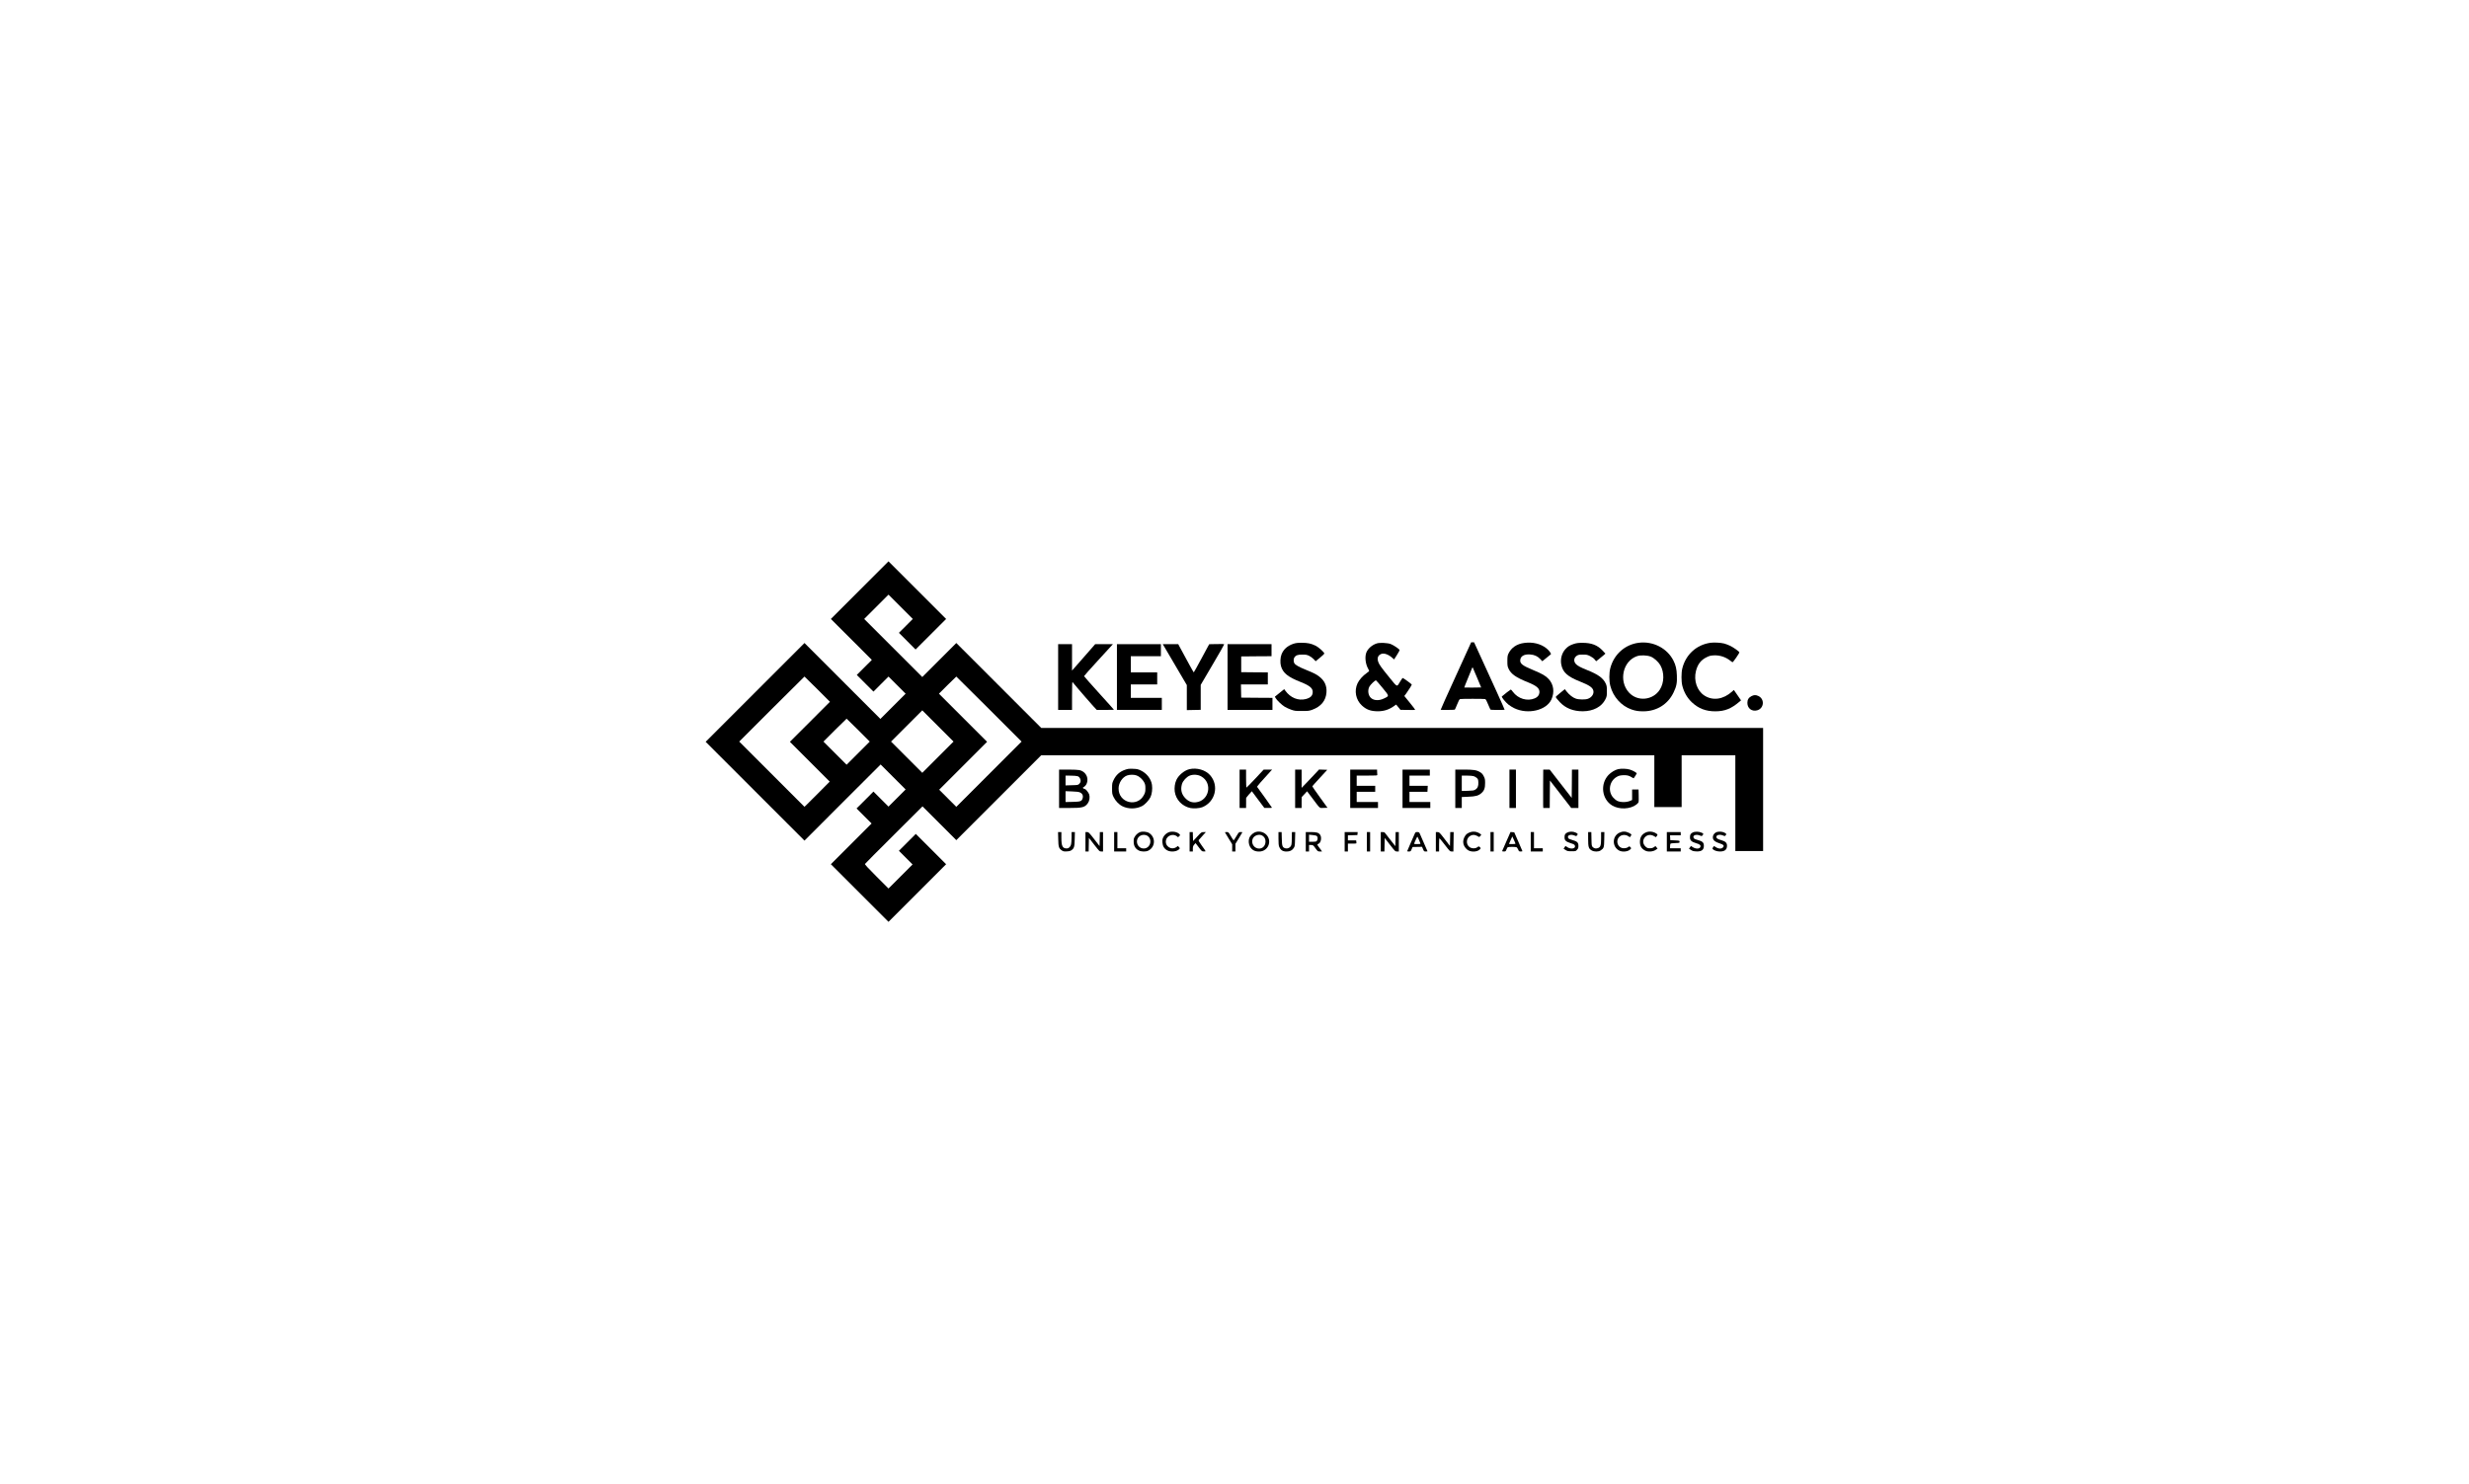
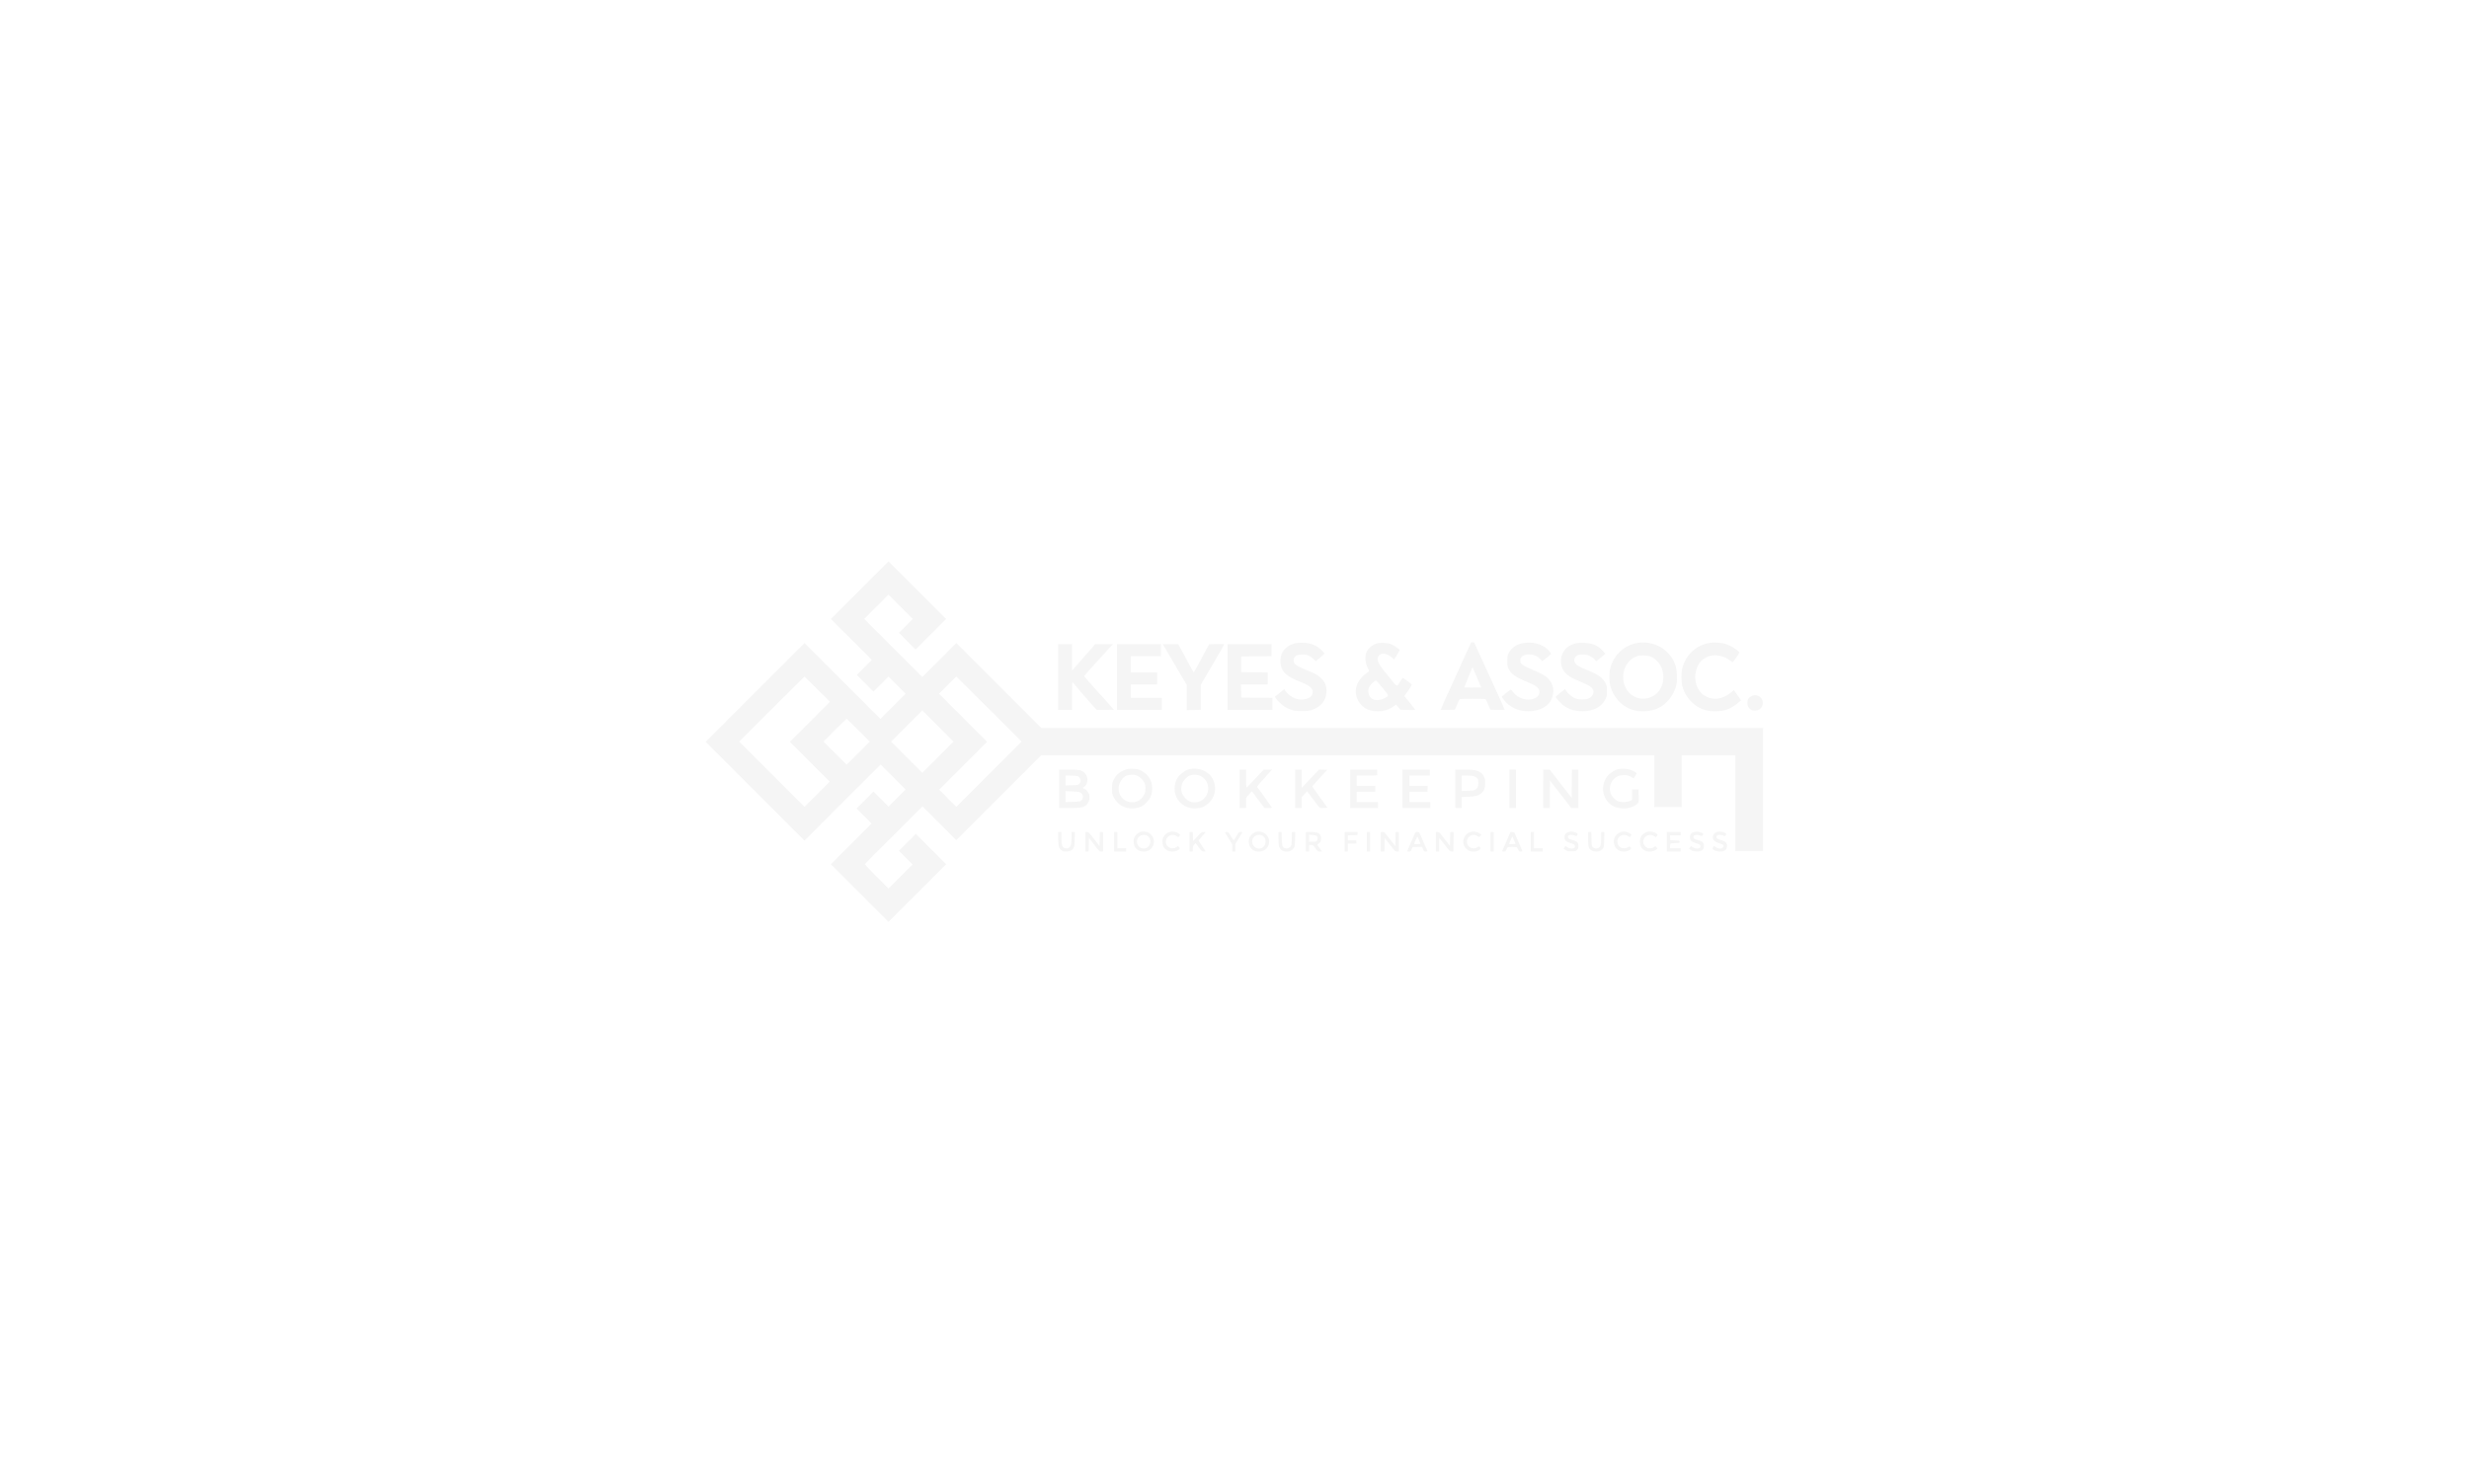
<svg xmlns="http://www.w3.org/2000/svg" version="1.0" width="5334pt" height="3205pt" viewBox="0 0 5334 3205" preserveAspectRatio="xMidYMid meet">
-   <g transform="translate(0,3205) scale(0.1,-0.1)" fill="#000000" stroke="none">
+   <g transform="translate(0,3205) scale(0.1,-0.1)" fill="whitesmoke" stroke="none">
    <path d="M18572 19297 l-622 -622 147 -147 c82 -81 281 -280 443 -442 l295 -296 -163 -163 -162 -162 180 -180 180 -180 163 163 162 162 185 -185 185 -185 -273 -273 -272 -272 -820 820 -820 820 -1068 -1068 -1067 -1067 1067 -1067 1068 -1068 822 823 823 822 270 -270 270 -270 -185 -185 -185 -185 -162 162 -163 163 -182 -183 -183 -182 163 -163 162 -162 -440 -440 -440 -440 623 -623 622 -622 622 622 623 623 -327 327 -328 328 -182 -182 -183 -183 147 -147 148 -148 -260 -260 -260 -260 -259 259 c-191 191 -256 262 -249 272 4 8 286 291 626 629 l617 615 365 -365 365 -365 918 918 917 917 6623 0 6622 0 0 -560 0 -560 295 0 295 0 0 560 0 560 580 0 580 0 0 -1035 0 -1035 300 0 300 0 0 1330 0 1330 -7797 0 -7798 0 -917 917 -918 918 -368 -368 -367 -367 -628 628 -627 627 263 263 262 262 263 -263 262 -262 -150 -150 -150 -150 180 -180 180 -180 330 330 330 330 -623 623 -622 622 -623 -623z m-915 -2139 l273 -273 -432 -432 -433 -433 430 -430 430 -430 -250 -252 c-138 -139 -261 -261 -273 -272 l-24 -19 -704 704 -704 704 702 702 c387 387 705 703 708 703 3 0 128 -123 277 -272z m3711 -431 l702 -702 -705 -705 -705 -705 -185 185 -185 185 517 517 518 518 -520 520 -520 520 185 185 c102 102 187 185 190 185 3 0 321 -316 708 -703z m-1105 -1039 l-338 -338 -337 337 -338 338 337 337 338 338 337 -337 338 -338 -337 -337z m-1720 584 l247 -247 -250 -250 -250 -250 -250 250 -250 250 247 247 c137 137 250 248 253 248 3 0 116 -111 253 -248z" />
    <path d="M31452 17443 c-183 -399 -330 -728 -328 -731 5 -5 297 -3 305 3 4 2 27 53 51 114 32 81 49 111 65 115 26 7 514 7 540 0 14 -4 32 -36 64 -115 25 -60 48 -112 53 -115 9 -6 298 -7 304 -1 2 2 -77 181 -176 398 -100 217 -249 544 -332 727 l-152 332 -31 0 -32 0 -331 -727z m458 -35 l89 -213 -181 -3 c-100 -1 -182 -1 -184 1 -2 2 34 93 80 203 45 109 86 208 89 218 4 10 10 16 13 13 3 -3 45 -101 94 -219z" />
    <path d="M32932 18157 c-163 -20 -284 -103 -345 -234 -18 -40 -22 -65 -22 -158 0 -99 3 -116 27 -168 53 -113 161 -188 418 -291 196 -79 259 -137 247 -227 -7 -55 -39 -93 -99 -119 -163 -70 -363 -10 -475 142 -19 27 -39 48 -44 48 -7 0 -157 -116 -193 -150 -13 -12 79 -125 143 -176 31 -25 88 -60 126 -78 293 -141 693 -47 801 188 72 159 50 327 -61 445 -63 68 -142 113 -329 190 -241 100 -293 141 -282 224 9 80 88 123 208 115 96 -6 165 -37 223 -99 l45 -48 87 71 c49 39 92 74 97 79 14 13 -38 84 -96 130 -123 98 -294 140 -476 116z" />
    <path d="M35400 18160 c-295 -38 -534 -252 -611 -548 -28 -105 -28 -277 0 -383 61 -238 237 -433 458 -510 89 -31 149 -40 259 -40 286 2 527 152 649 406 64 133 79 209 72 368 -5 140 -24 222 -74 322 -137 270 -442 426 -753 385z m263 -299 c71 -28 164 -112 206 -184 90 -159 86 -378 -10 -529 -149 -233 -483 -265 -667 -63 -229 250 -131 685 177 787 77 25 213 20 294 -11z" />
    <path d="M36952 18160 c-301 -42 -535 -256 -608 -556 -23 -93 -23 -285 1 -374 37 -143 105 -260 206 -356 142 -134 303 -196 509 -195 204 1 342 57 519 208 l34 29 -77 112 -78 113 -37 -34 c-190 -172 -418 -205 -601 -86 -157 102 -233 323 -181 528 37 147 107 238 228 298 65 32 86 37 162 41 127 6 253 -36 355 -117 21 -17 42 -31 46 -31 14 0 152 201 147 214 -9 23 -130 108 -202 142 -38 18 -95 40 -126 48 -75 19 -218 27 -297 16z" />
    <path d="M27938 18137 c-125 -43 -210 -119 -252 -227 -27 -68 -32 -184 -12 -254 44 -150 149 -235 428 -345 192 -76 258 -131 258 -213 0 -80 -46 -127 -151 -154 -161 -41 -330 27 -439 178 l-26 36 -101 -81 -101 -82 16 -29 c28 -49 134 -150 197 -188 33 -20 96 -49 140 -64 74 -26 92 -28 230 -28 136 0 157 2 223 26 191 69 297 198 309 377 10 144 -42 255 -160 344 -66 50 -115 74 -284 143 -147 59 -225 103 -249 140 -21 31 -21 96 -1 127 31 47 72 62 172 62 76 0 98 -4 146 -26 31 -15 76 -47 99 -72 l43 -46 94 77 c51 41 93 82 93 90 0 27 -123 138 -190 170 -98 47 -169 62 -300 62 -93 0 -128 -5 -182 -23z" />
    <path d="M29743 18146 c-106 -34 -199 -119 -228 -206 -33 -98 -13 -247 46 -348 10 -18 19 -37 19 -41 0 -4 -24 -24 -54 -45 -83 -57 -163 -147 -198 -222 -76 -162 -38 -357 94 -479 97 -90 191 -124 342 -125 135 0 244 35 354 114 l44 31 21 -25 c12 -14 33 -40 47 -57 l25 -32 157 -2 c87 -2 160 -1 162 2 3 2 -49 71 -115 152 l-120 147 39 52 c52 71 122 183 122 195 0 10 -183 143 -197 143 -4 0 -28 -34 -53 -76 -75 -126 -56 -132 -231 83 -187 230 -223 281 -245 345 -27 82 -3 140 70 168 59 22 156 -14 237 -87 l37 -33 61 96 c34 53 60 102 57 109 -8 22 -133 106 -189 127 -67 27 -242 35 -304 14z m126 -961 c149 -183 147 -171 33 -227 -103 -51 -209 -50 -277 4 -64 50 -84 162 -44 245 22 46 125 145 146 141 6 -2 70 -75 142 -163z" />
    <path d="M34003 18136 c-89 -29 -129 -54 -183 -112 -78 -85 -113 -212 -91 -331 31 -170 134 -263 409 -372 191 -76 261 -122 282 -186 24 -72 -28 -155 -117 -186 -55 -20 -197 -18 -258 4 -65 22 -139 79 -195 149 l-44 56 -98 -80 c-54 -43 -98 -83 -98 -87 0 -12 37 -59 89 -114 125 -132 289 -197 496 -197 226 1 408 97 488 259 30 62 32 72 32 176 0 99 -3 116 -27 168 -54 114 -164 194 -396 286 -150 60 -215 95 -250 136 -52 59 -40 136 27 178 30 18 50 22 126 22 82 0 97 -3 158 -33 41 -21 79 -48 98 -72 l32 -39 60 47 c33 26 78 63 100 82 l40 36 -61 66 c-111 118 -241 168 -437 167 -87 0 -125 -5 -182 -23z" />
    <path d="M26264 18132 l-141 -3 -164 -304 c-90 -167 -166 -304 -169 -305 -5 0 -145 254 -310 562 l-25 48 -167 0 -168 0 49 -82 c27 -46 144 -245 260 -443 l211 -359 0 -271 0 -270 150 3 150 3 0 270 0 269 256 436 c141 239 254 437 251 440 -8 8 -38 9 -183 6z" />
    <path d="M22860 17420 l0 -710 150 0 150 0 0 308 c1 243 3 304 13 291 61 -80 512 -599 521 -599 74 -2 369 0 372 2 1 2 -143 164 -322 360 -178 196 -324 362 -324 367 0 6 131 154 292 329 160 174 300 327 311 340 l20 22 -191 0 -192 0 -250 -286 -250 -285 0 285 0 286 -150 0 -150 0 0 -710z" />
    <path d="M24130 17420 l0 -710 485 0 485 0 0 130 0 130 -335 0 -335 0 0 145 0 145 285 0 285 0 0 130 0 130 -285 0 -285 0 0 175 0 175 325 0 325 0 0 130 0 130 -475 0 -475 0 0 -710z" />
    <path d="M26520 17420 l0 -710 485 0 485 0 0 130 0 130 -337 2 -338 3 -3 143 -3 142 291 0 290 0 0 130 0 130 -287 2 -288 3 0 170 0 170 328 3 327 2 0 130 0 130 -475 0 -475 0 0 -710z" />
    <path d="M37840 17008 c-63 -32 -90 -77 -90 -147 0 -118 97 -191 210 -161 152 41 169 246 26 311 -54 25 -92 24 -146 -3z" />
    <path d="M24309 15417 c-120 -41 -199 -112 -253 -226 -29 -62 -31 -73 -31 -181 0 -109 2 -119 32 -183 39 -82 117 -163 193 -200 129 -63 294 -61 422 4 61 31 150 125 182 192 32 65 46 177 33 267 -18 128 -114 252 -244 312 -58 27 -80 32 -167 35 -86 3 -111 0 -167 -20z m244 -123 c60 -20 131 -84 165 -148 22 -43 27 -64 27 -131 0 -68 -4 -89 -28 -137 -139 -283 -556 -180 -551 137 1 119 83 242 184 278 59 20 145 21 203 1z" />
    <path d="M25696 15429 c-109 -26 -235 -130 -282 -234 -33 -72 -46 -167 -35 -250 25 -177 160 -318 339 -356 70 -14 194 -6 253 17 284 111 372 468 171 694 -100 113 -286 166 -446 129z m255 -156 c253 -142 173 -530 -115 -560 -88 -9 -158 18 -225 85 -86 86 -111 190 -76 310 21 70 99 154 168 182 77 30 177 23 248 -17z" />
    <path d="M34956 15429 c-65 -15 -153 -69 -206 -125 -185 -196 -145 -526 81 -661 151 -90 388 -81 521 21 23 17 45 42 48 54 3 12 4 79 2 147 l-3 125 -70 0 -69 0 0 -113 0 -114 -38 -17 c-82 -37 -209 -37 -286 -1 -19 9 -55 38 -80 65 -126 135 -90 362 73 453 43 25 69 31 131 35 85 5 133 -6 193 -45 22 -13 40 -23 41 -21 23 30 66 99 66 105 0 16 -85 64 -149 83 -68 21 -185 25 -255 9z" />
    <path d="M22880 15005 l0 -415 215 0 c292 0 343 13 409 107 34 49 45 129 26 188 -13 40 -75 115 -94 115 -7 0 -20 6 -31 14 -17 12 -16 14 12 31 76 45 100 172 48 260 -31 53 -82 90 -145 104 -25 6 -134 11 -242 11 l-198 0 0 -415z m400 272 c25 -8 40 -23 53 -49 23 -46 16 -86 -19 -119 -24 -22 -35 -24 -160 -27 l-134 -4 0 106 0 106 113 -1 c61 0 128 -5 147 -12z m54 -352 c53 -25 72 -71 54 -129 -20 -62 -45 -70 -220 -74 l-148 -3 0 117 0 117 138 -5 c105 -4 147 -9 176 -23z" />
    <path d="M26780 15005 l0 -415 70 0 70 0 1 98 c1 53 1 104 0 112 -1 8 27 46 61 83 l63 69 135 -181 135 -180 83 0 c45 -1 82 2 82 5 0 5 -279 395 -321 450 -7 8 98 130 299 347 l26 27 -91 0 -92 0 -182 -195 c-101 -107 -187 -195 -191 -195 -4 0 -8 88 -8 195 l0 195 -70 0 -70 0 0 -415z" />
    <path d="M27980 15005 l0 -415 70 0 70 0 0 118 1 117 59 63 58 63 119 -157 c172 -229 144 -205 240 -202 l82 3 -165 228 c-91 125 -164 232 -162 237 2 5 75 87 163 182 l159 173 -89 3 -89 3 -110 -118 c-61 -65 -145 -154 -188 -198 l-78 -80 0 198 0 197 -70 0 -70 0 0 -415z" />
    <path d="M29170 15005 l0 -415 300 0 300 0 0 65 0 65 -230 0 -230 0 0 110 0 110 200 0 200 0 0 65 0 65 -200 0 -200 0 0 110 0 110 224 0 c208 0 224 1 221 18 -2 9 -4 38 -4 65 l-1 47 -290 0 -290 0 0 -415z" />
    <path d="M30300 15005 l0 -415 300 0 300 0 0 65 0 65 -225 0 -225 0 0 110 0 110 194 0 194 0 4 65 3 65 -197 0 -198 0 0 110 0 110 220 0 220 0 0 65 0 65 -295 0 -295 0 0 -415z" />
    <path d="M31440 15005 l0 -415 70 0 70 0 0 119 0 118 138 6 c162 6 223 23 287 79 60 53 80 109 79 220 0 76 -4 94 -30 145 -23 46 -41 65 -81 89 -73 44 -140 54 -350 54 l-183 0 0 -415z m393 274 c21 -5 52 -23 70 -38 28 -26 32 -35 35 -97 4 -82 -16 -128 -69 -159 -28 -17 -56 -21 -161 -24 l-128 -3 0 166 0 166 108 0 c59 0 124 -5 145 -11z" />
    <path d="M32610 15005 l0 -415 70 0 70 0 0 415 0 415 -70 0 -70 0 0 -415z" />
    <path d="M33338 15068 c-2 -194 -2 -381 0 -415 l3 -63 69 0 70 0 2 297 3 297 230 -297 230 -297 77 0 78 0 0 415 0 415 -70 0 -70 0 -2 -306 -3 -306 -238 306 -238 306 -69 0 -70 0 -2 -352z" />
    <path d="M24620 14065 c-46 -21 -87 -61 -112 -109 -16 -31 -19 -53 -16 -107 4 -83 39 -140 107 -176 58 -30 154 -32 210 -4 151 77 162 284 20 378 -52 34 -153 43 -209 18z m162 -72 c125 -74 73 -278 -72 -278 -146 0 -203 191 -81 272 42 28 110 30 153 6z" />
    <path d="M25252 14067 c-52 -19 -103 -66 -124 -115 -16 -36 -19 -59 -15 -110 6 -79 41 -134 106 -169 80 -42 213 -26 261 32 11 13 10 19 -10 40 l-22 24 -28 -20 c-110 -82 -260 13 -230 147 23 100 154 146 235 83 l26 -21 25 23 c23 22 23 23 6 42 -44 50 -154 71 -230 44z" />
    <path d="M27105 14061 c-47 -22 -99 -74 -115 -116 -22 -54 -15 -140 14 -189 43 -74 103 -107 197 -107 195 -1 291 229 154 366 -64 64 -169 84 -250 46z m169 -70 c45 -30 66 -70 66 -126 0 -117 -102 -185 -204 -136 -79 39 -109 144 -61 217 40 61 140 84 199 45z" />
    <path d="M31733 14055 c-39 -18 -60 -36 -82 -70 -67 -106 -49 -218 50 -297 68 -55 209 -52 267 5 25 26 25 27 7 47 -23 25 -29 25 -64 -1 -38 -28 -109 -28 -155 0 -93 58 -85 204 14 253 48 24 89 22 143 -6 l45 -24 24 25 c23 24 23 25 3 40 -75 57 -168 68 -252 28z" />
    <path d="M33858 14059 c-46 -24 -58 -45 -58 -103 0 -66 27 -92 131 -126 71 -22 85 -31 93 -54 23 -63 -84 -85 -163 -33 l-40 27 -21 -30 -21 -29 42 -28 c39 -25 51 -28 132 -28 88 0 89 0 118 33 24 26 29 41 29 81 0 78 -25 100 -153 136 -43 12 -61 22 -69 40 -25 56 56 85 140 49 35 -14 38 -14 54 7 22 26 16 36 -36 60 -54 24 -130 24 -178 -2z" />
    <path d="M34981 14054 c-156 -78 -155 -305 1 -385 73 -37 196 -22 242 30 20 22 20 22 -1 43 l-21 21 -35 -22 c-23 -14 -51 -21 -85 -21 -150 0 -196 204 -62 273 46 24 116 18 159 -13 l32 -22 17 23 c9 13 17 29 17 34 0 6 -24 22 -54 38 -73 36 -138 36 -210 1z" />
    <path d="M35555 14061 c-84 -38 -125 -103 -126 -199 -1 -94 33 -152 115 -194 60 -31 168 -23 224 16 l42 28 -23 28 -22 27 -35 -24 c-25 -17 -49 -23 -87 -23 -44 0 -58 5 -88 31 -140 123 12 326 175 233 l44 -25 18 23 c23 30 23 33 -9 56 -65 45 -159 55 -228 23z" />
    <path d="M36568 14060 c-46 -25 -58 -46 -58 -105 0 -65 34 -97 134 -126 80 -23 102 -43 91 -80 -15 -46 -99 -48 -167 -4 l-37 25 -21 -30 -21 -29 42 -28 c33 -22 56 -28 111 -31 115 -7 168 31 168 118 0 77 -26 100 -153 135 -43 12 -61 23 -69 41 -25 55 56 83 140 48 35 -14 38 -14 54 7 25 30 23 34 -19 55 -57 27 -149 29 -195 4z" />
    <path d="M37070 14062 c-45 -22 -73 -75 -65 -122 8 -50 52 -85 134 -110 104 -31 125 -61 70 -103 -33 -24 -92 -17 -144 18 l-34 24 -21 -26 c-16 -21 -18 -29 -8 -41 25 -29 91 -52 156 -52 104 0 152 40 152 126 0 61 -35 94 -122 118 -81 23 -108 40 -108 71 0 45 75 60 147 30 36 -15 38 -15 55 7 17 22 17 24 -3 40 -47 39 -151 49 -209 20z" />
    <path d="M22862 13918 c3 -172 13 -202 79 -246 29 -20 44 -23 104 -20 54 2 78 9 103 26 57 41 66 70 70 240 l4 152 -36 0 -36 0 0 -112 c0 -62 -5 -131 -10 -152 -12 -54 -50 -90 -94 -90 -91 0 -116 50 -116 229 l0 125 -36 0 -36 0 4 -152z" />
    <path d="M23450 13860 l0 -210 35 0 34 0 3 147 3 148 114 -148 c112 -144 115 -147 153 -147 l38 0 0 210 0 210 -35 0 -34 0 -3 -151 -3 -152 -118 152 c-112 143 -120 151 -152 151 l-35 0 0 -210z" />
    <path d="M24070 13860 l0 -210 130 0 130 0 0 35 0 35 -95 0 -95 0 0 175 0 175 -35 0 -35 0 0 -210z" />
    <path d="M25700 13860 l0 -210 35 0 35 0 0 58 c1 48 5 62 29 90 l29 34 69 -90 c67 -89 69 -91 111 -91 51 -1 54 -11 -46 128 -53 72 -72 108 -66 117 5 7 42 49 83 93 l73 81 -48 -1 c-49 0 -50 -1 -139 -97 l-90 -97 -3 97 -3 98 -34 0 -35 0 0 -210z" />
    <path d="M26467 14058 c4 -7 40 -67 80 -133 l73 -119 0 -78 0 -78 35 0 35 0 0 83 0 83 75 122 c41 67 75 125 75 127 0 3 -17 5 -38 5 -37 0 -39 -2 -91 -90 -29 -49 -56 -90 -60 -90 -3 0 -30 41 -59 90 -53 90 -53 90 -93 90 -30 0 -38 -3 -32 -12z" />
    <path d="M27620 13930 c0 -104 4 -150 15 -177 31 -74 78 -104 160 -104 70 0 120 24 153 74 25 37 26 47 30 193 l4 154 -36 0 -36 0 -1 -97 c-1 -54 -2 -105 -3 -113 -2 -8 -3 -29 -4 -47 -4 -67 -76 -114 -141 -92 -56 20 -66 48 -69 207 l-4 142 -34 0 -34 0 0 -140z" />
    <path d="M28210 13860 l0 -210 35 0 35 0 0 70 0 70 44 0 c43 0 46 -2 95 -70 50 -69 52 -70 97 -70 l45 0 -22 33 c-13 17 -35 48 -51 68 -33 44 -35 55 -7 64 59 19 81 148 33 204 -33 40 -77 51 -201 51 l-103 0 0 -210z m230 130 c36 -19 34 -97 -4 -122 -6 -4 -44 -8 -83 -8 l-73 0 0 76 0 77 71 -7 c39 -3 79 -11 89 -16z" />
    <path d="M29050 13860 l0 -210 35 0 35 0 0 85 0 85 88 0 c49 0 91 2 94 5 2 3 3 18 0 35 l-4 30 -89 0 -89 0 0 55 0 54 103 3 102 3 3 33 3 32 -140 0 -141 0 0 -210z" />
    <path d="M29530 13860 l0 -210 35 0 35 0 0 210 0 210 -35 0 -35 0 0 -210z" />
    <path d="M29830 13860 l0 -210 40 0 39 0 3 146 3 146 113 -146 c112 -144 114 -146 153 -146 l39 0 0 210 0 210 -35 0 -34 0 -3 -152 -3 -153 -105 133 c-58 74 -111 142 -119 153 -9 13 -25 19 -52 19 l-39 0 0 -210z" />
    <path d="M30566 14038 c-7 -18 -48 -111 -90 -205 -42 -95 -76 -175 -76 -178 0 -3 17 -5 38 -5 36 0 39 3 59 49 l20 48 102 2 102 2 22 -50 c20 -49 23 -51 59 -51 21 0 38 2 38 4 0 5 -141 327 -170 389 -11 22 -20 27 -51 27 -34 0 -40 -4 -53 -32z m88 -135 c16 -38 30 -74 33 -80 4 -10 -13 -13 -66 -13 -39 0 -71 2 -71 5 0 14 64 155 70 155 3 0 19 -30 34 -67z" />
    <path d="M31020 13860 l0 -210 35 0 35 0 0 146 c0 122 2 145 13 135 8 -6 61 -72 118 -146 100 -130 105 -135 141 -135 l37 0 3 210 3 210 -37 0 -37 0 -3 -150 -3 -151 -115 150 c-112 145 -116 150 -152 150 l-38 1 0 -210z" />
    <path d="M32200 13860 l0 -210 35 0 35 0 0 210 0 210 -35 0 -35 0 0 -210z" />
    <path d="M32544 13869 c-49 -111 -90 -205 -92 -210 -2 -5 14 -9 36 -9 38 0 41 2 57 42 9 24 22 46 28 50 14 9 153 10 184 2 14 -4 28 -22 40 -50 17 -41 21 -44 56 -44 20 0 37 3 37 8 0 4 -40 97 -89 207 l-88 200 -40 3 -40 3 -89 -202z m196 -50 c0 -5 -31 -9 -70 -9 -38 0 -70 2 -70 4 0 3 16 40 36 83 l36 78 34 -74 c19 -40 34 -78 34 -82z" />
    <path d="M33070 13860 l0 -210 130 0 130 0 0 35 0 35 -95 0 -95 0 0 175 0 175 -35 0 -35 0 0 -210z" />
    <path d="M34310 13920 c0 -176 11 -210 78 -248 55 -31 146 -31 192 1 70 47 75 61 78 238 l3 159 -35 0 -36 0 0 -130 c0 -155 -11 -193 -64 -215 -44 -19 -88 -10 -118 22 -22 23 -23 34 -26 174 l-3 149 -35 0 -34 0 0 -150z" />
    <path d="M36010 13860 l0 -210 150 0 150 0 0 35 0 35 -115 0 -115 0 0 43 c0 23 4 47 8 54 5 8 42 13 102 15 93 3 95 3 95 28 0 25 -1 25 -100 30 l-100 5 -3 53 -3 52 115 0 116 0 0 35 0 35 -150 0 -150 0 0 -210z" />
  </g>
</svg>
